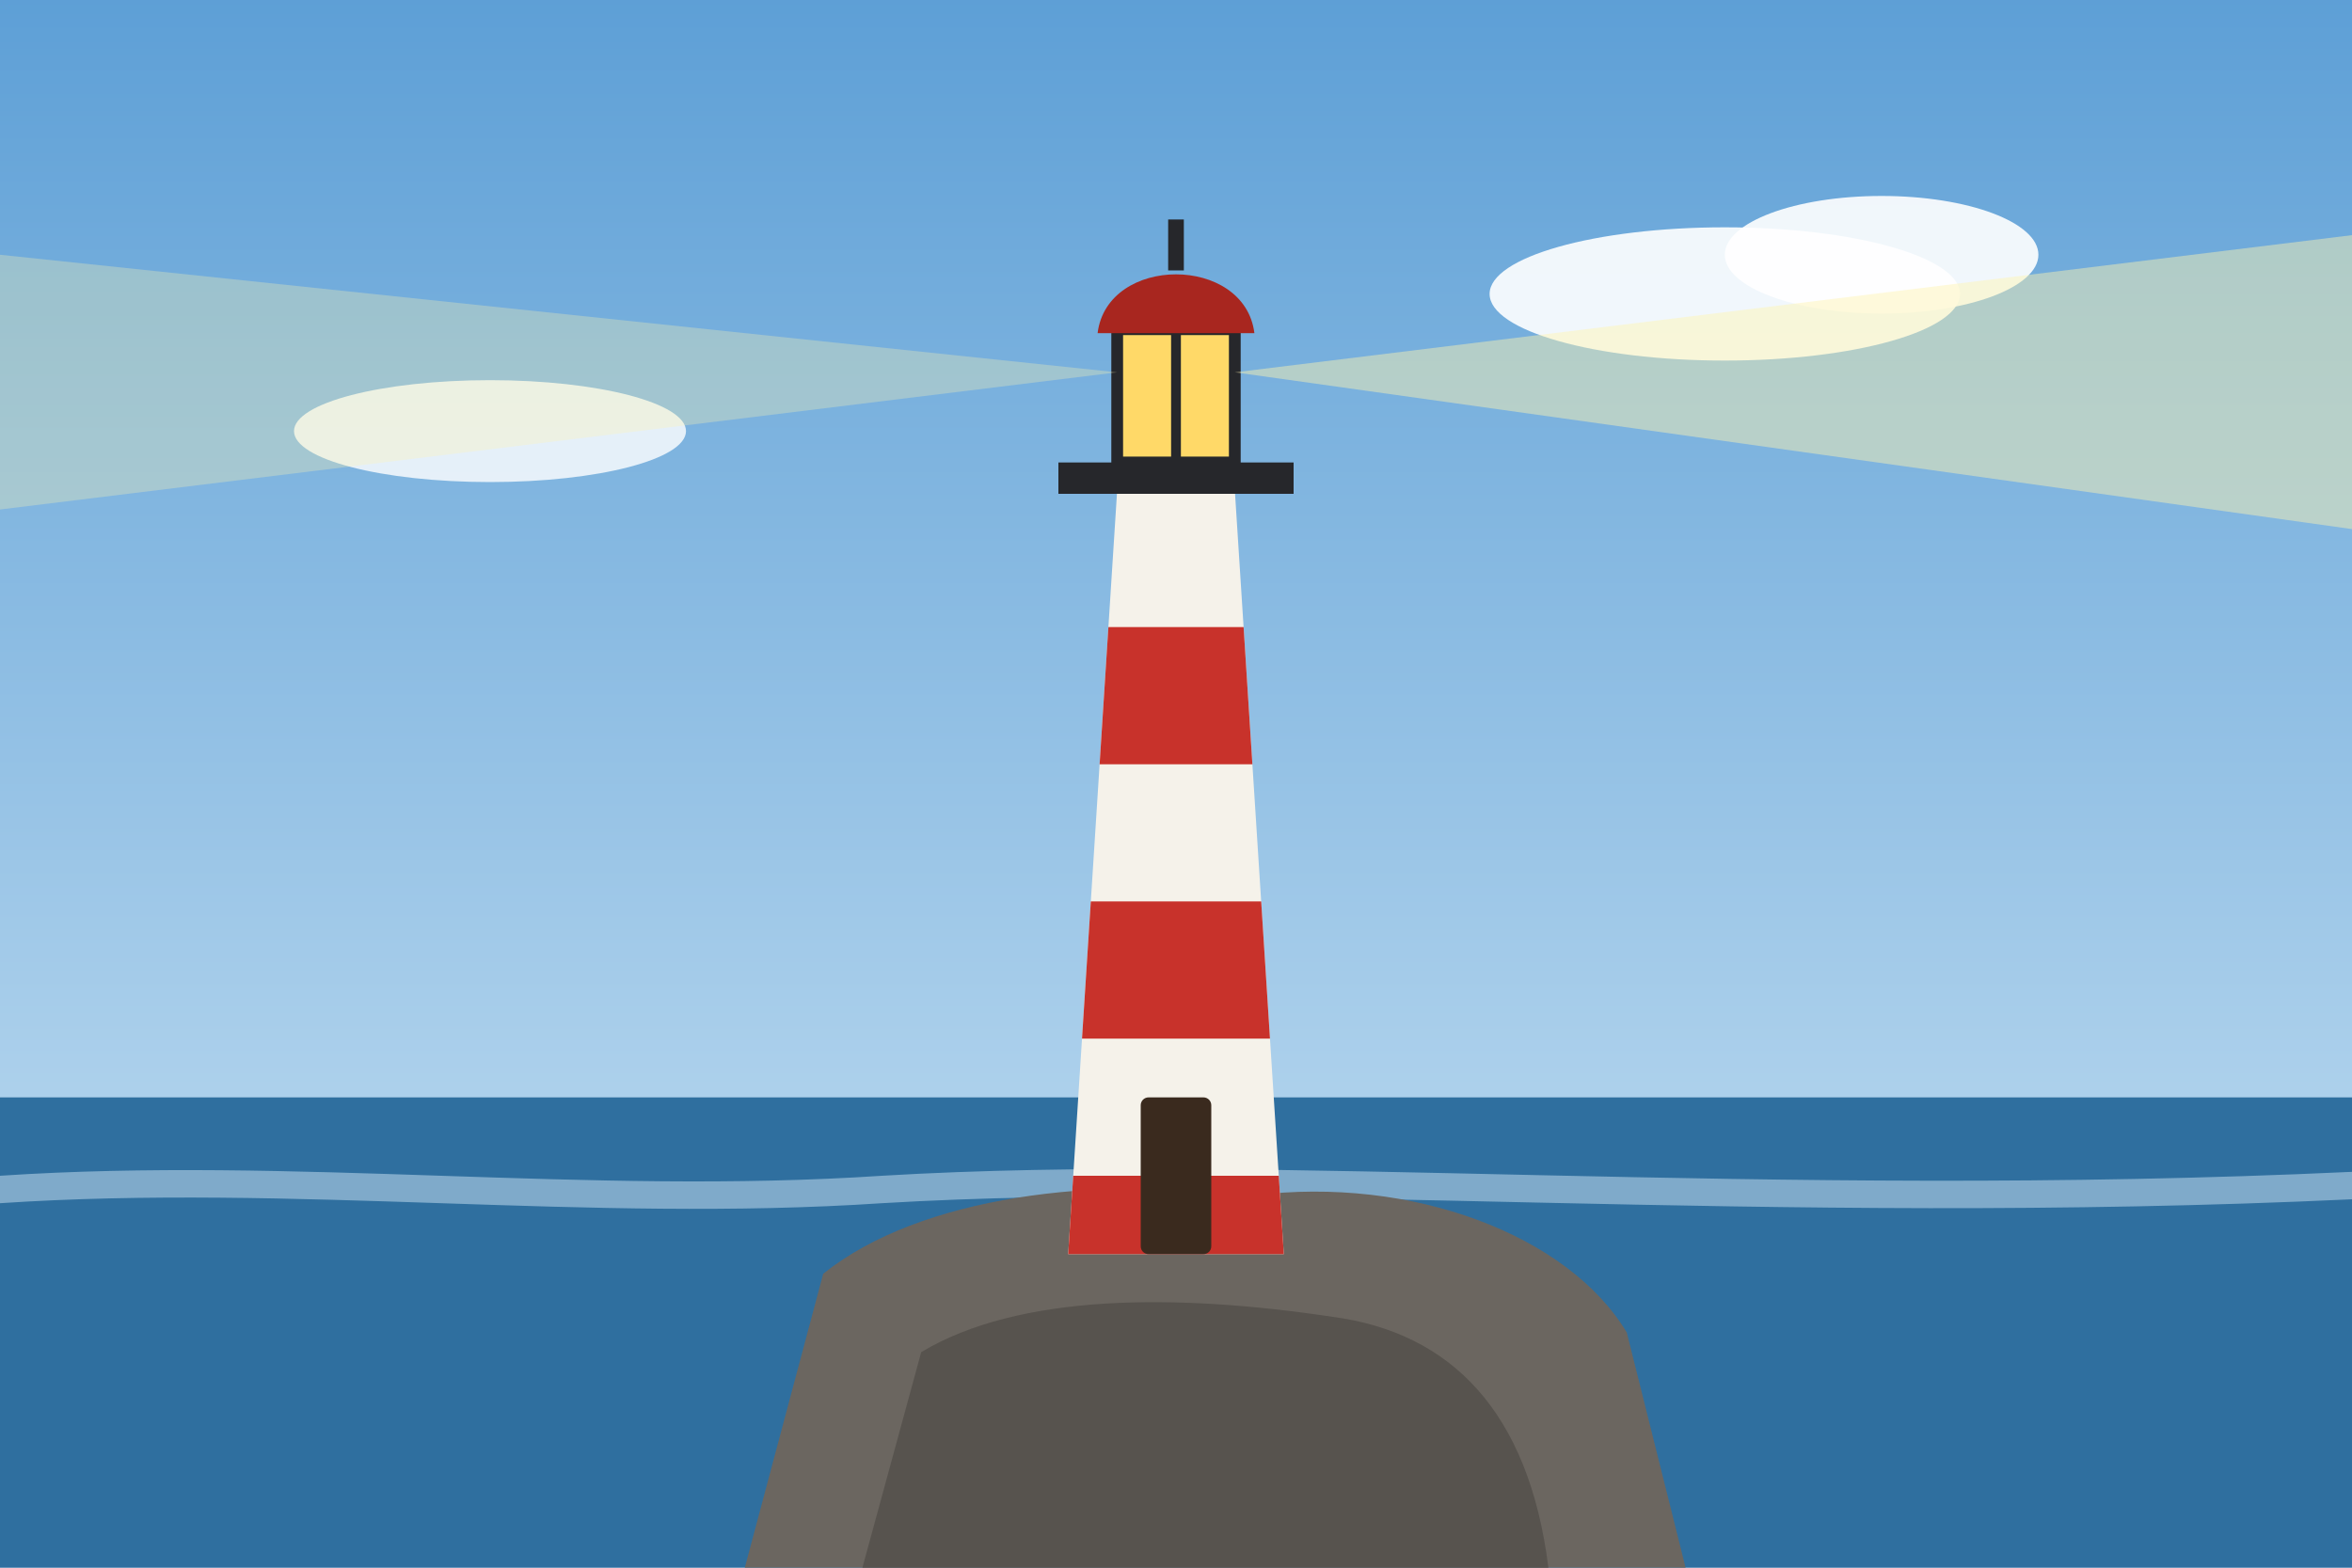
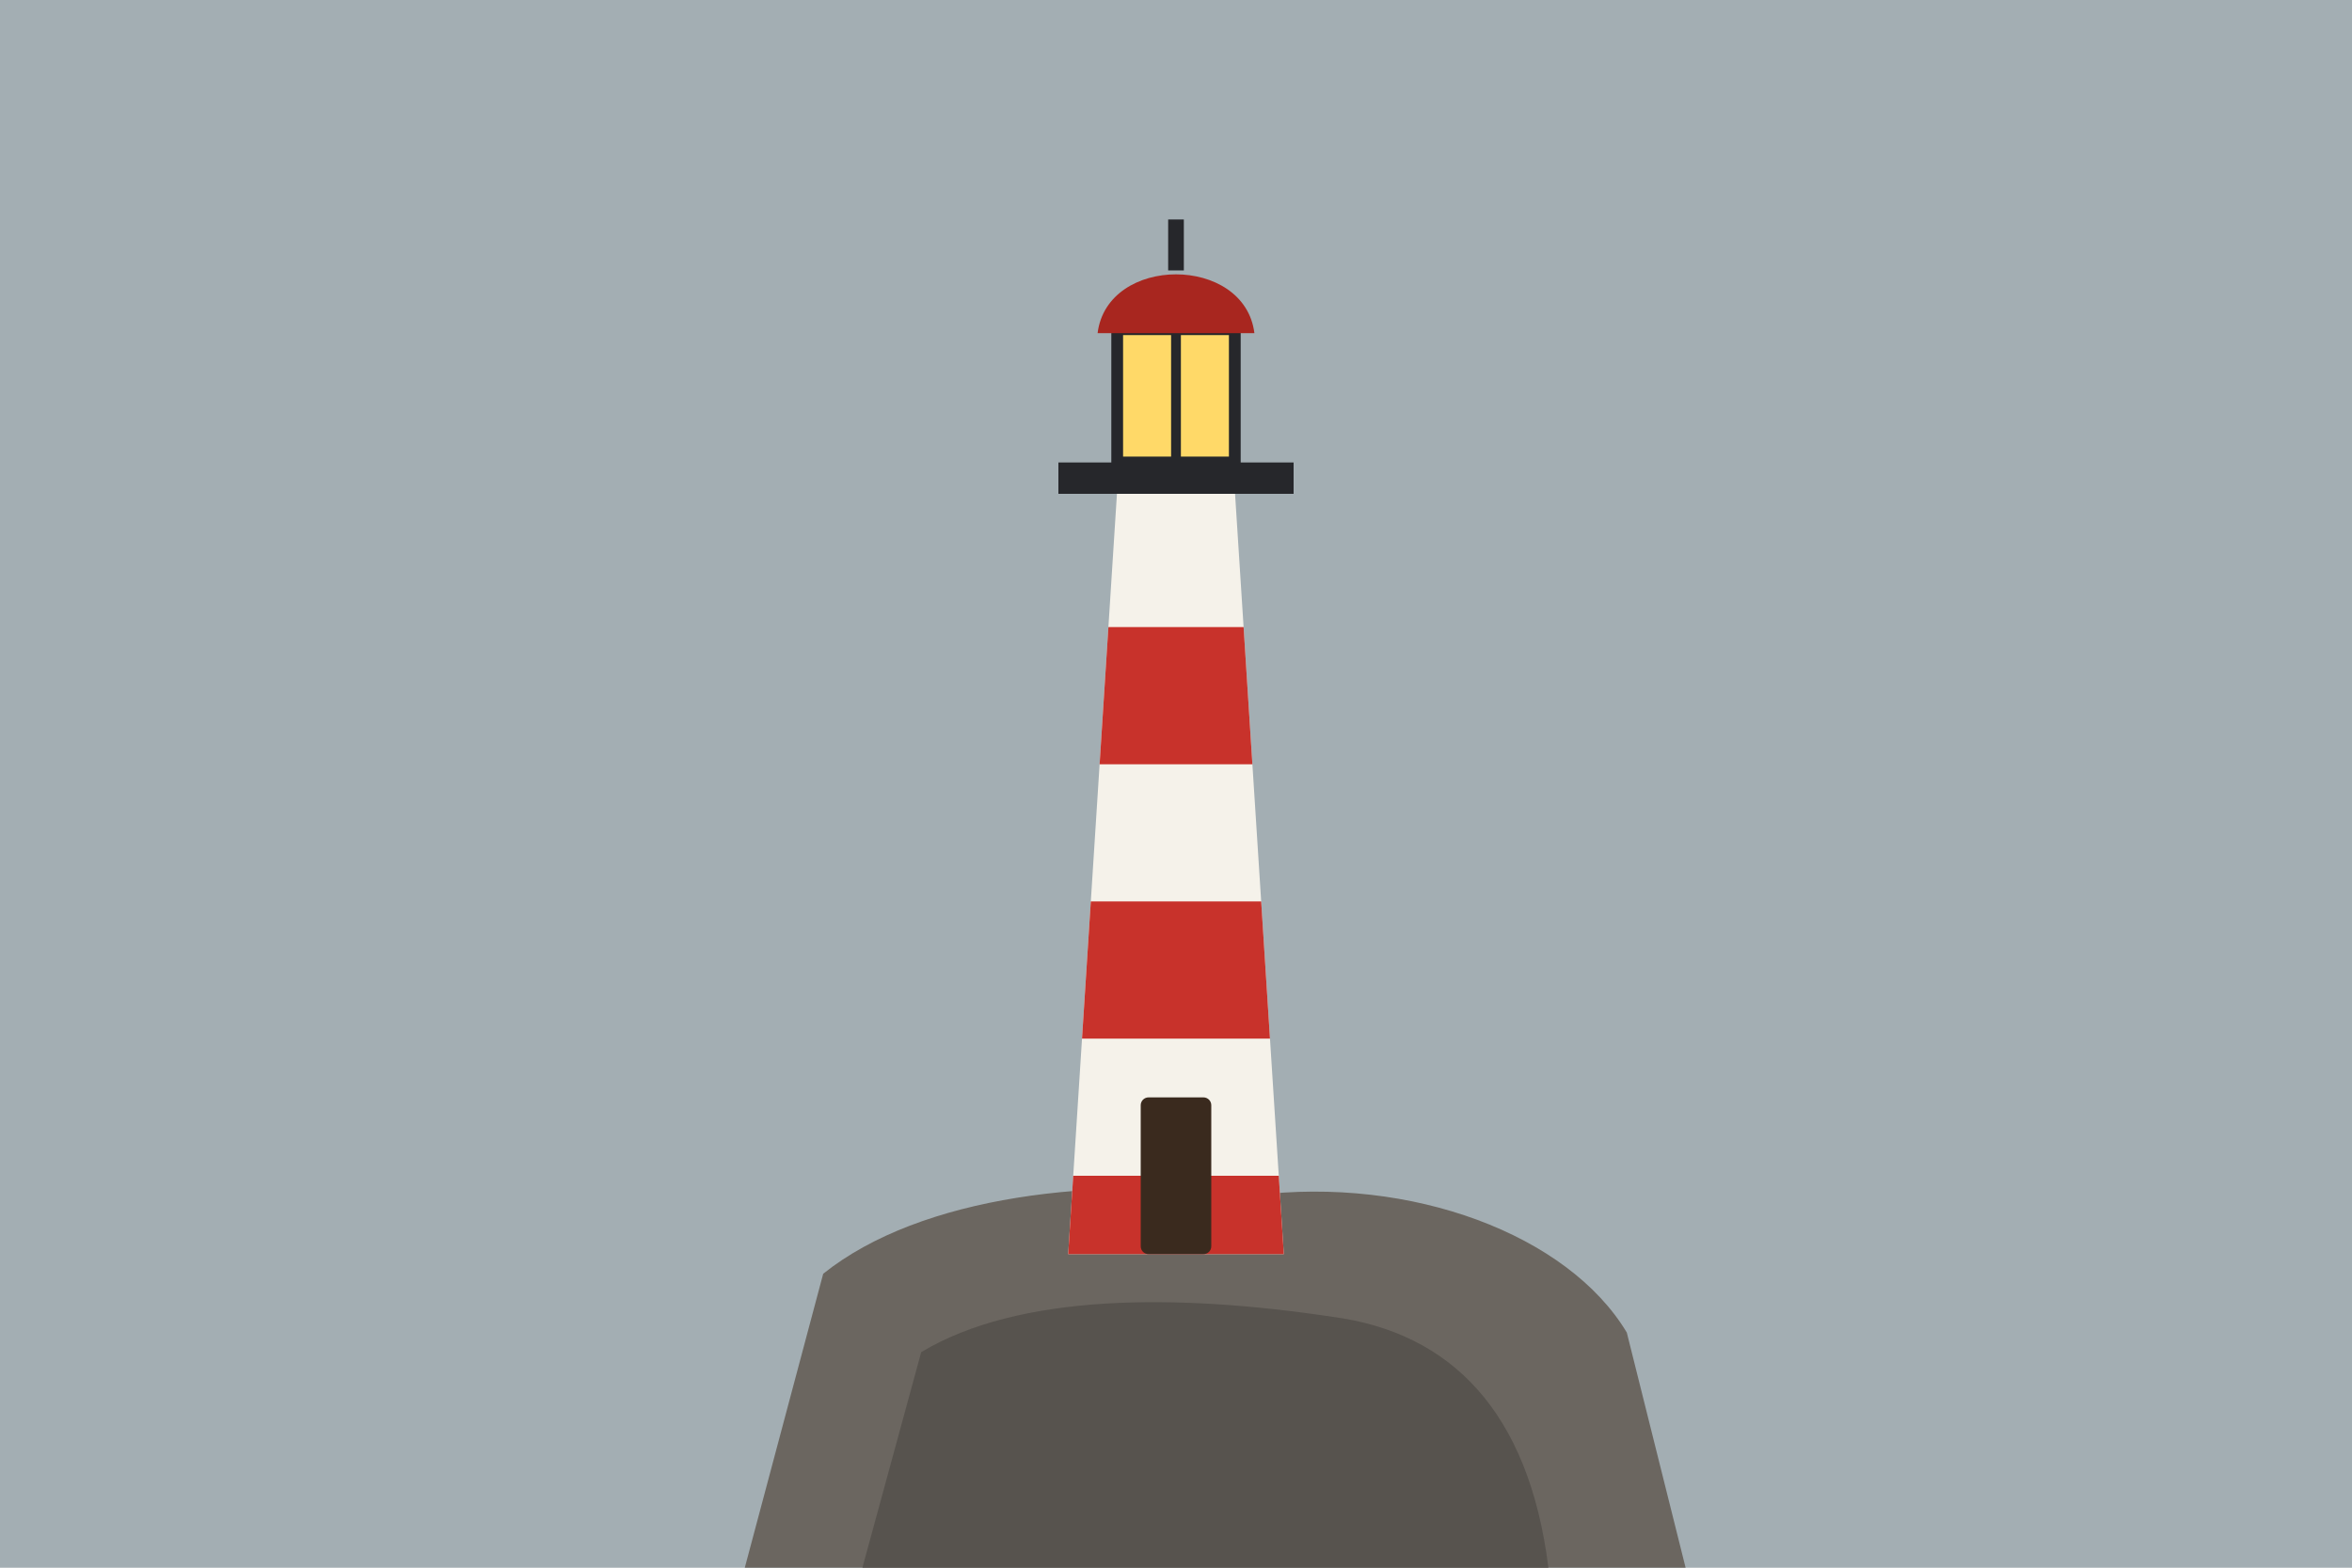
<svg xmlns="http://www.w3.org/2000/svg" viewBox="0 0 1200 800" width="1200" height="800">
  <defs>
-     <linearGradient id="sky" x1="0" y1="0" x2="0" y2="1">
-       <stop offset="0" stop-color="#5d9fd6" />
-       <stop offset="1" stop-color="#cfe6f5" />
-     </linearGradient>
    <clipPath id="tower">
      <path d="M545 640 L 655 640 L 630 250 L 570 250 Z" />
    </clipPath>
  </defs>
-   <rect width="1200" height="800" fill="url(#sky)" />
-   <ellipse cx="880" cy="150" rx="120" ry="34" fill="#fff" opacity="0.9" />
-   <ellipse cx="960" cy="130" rx="80" ry="30" fill="#fff" opacity="0.9" />
-   <ellipse cx="250" cy="220" rx="100" ry="26" fill="#fff" opacity="0.8" />
-   <rect y="560" width="1200" height="240" fill="#2f6f9f" />
-   <path d="M0 600 C 150 590, 300 610, 450 600 C 650 588, 900 612, 1200 598 L 1200 612 C 900 626, 650 602, 450 614 C 300 624, 150 604, 0 614 Z" fill="#cfe6f5" opacity="0.5" />
+   <rect width="1200" height="800" fill="#a3aeb3" />
  <path d="M380 800 L 420 650 C 470 610, 560 600, 640 610 C 720 600, 800 630, 830 680 L 860 800 Z" fill="#6b6660" />
  <path d="M440 800 L 470 690 C 520 660, 600 660, 680 672 C 740 680, 780 720, 790 800 Z" fill="#57534e" />
  <g clip-path="url(#tower)">
    <rect x="500" y="240" width="200" height="420" fill="#f5f2ea" />
    <rect x="500" y="320" width="200" height="70" fill="#c8322b" />
    <rect x="500" y="460" width="200" height="70" fill="#c8322b" />
    <rect x="500" y="600" width="200" height="60" fill="#c8322b" />
  </g>
  <rect x="582" y="560" width="36" height="80" rx="4" fill="#3a2a1e" />
  <rect x="540" y="236" width="120" height="16" fill="#26272b" />
  <rect x="570" y="168" width="60" height="68" fill="#ffd968" />
  <path d="M570 168 L 630 168 L 630 236 L 570 236 Z" fill="none" stroke="#26272b" stroke-width="6" />
  <line x1="600" y1="168" x2="600" y2="236" stroke="#26272b" stroke-width="5" />
  <path d="M560 170 C 565 130, 635 130, 640 170 Z" fill="#a8261f" />
  <rect x="596" y="112" width="8" height="26" fill="#26272b" />
-   <path d="M630 190 L 1200 120 L 1200 270 Z" fill="#fff4b0" opacity="0.45" />
-   <path d="M570 190 L 0 130 L 0 260 Z" fill="#fff4b0" opacity="0.3" />
</svg>
